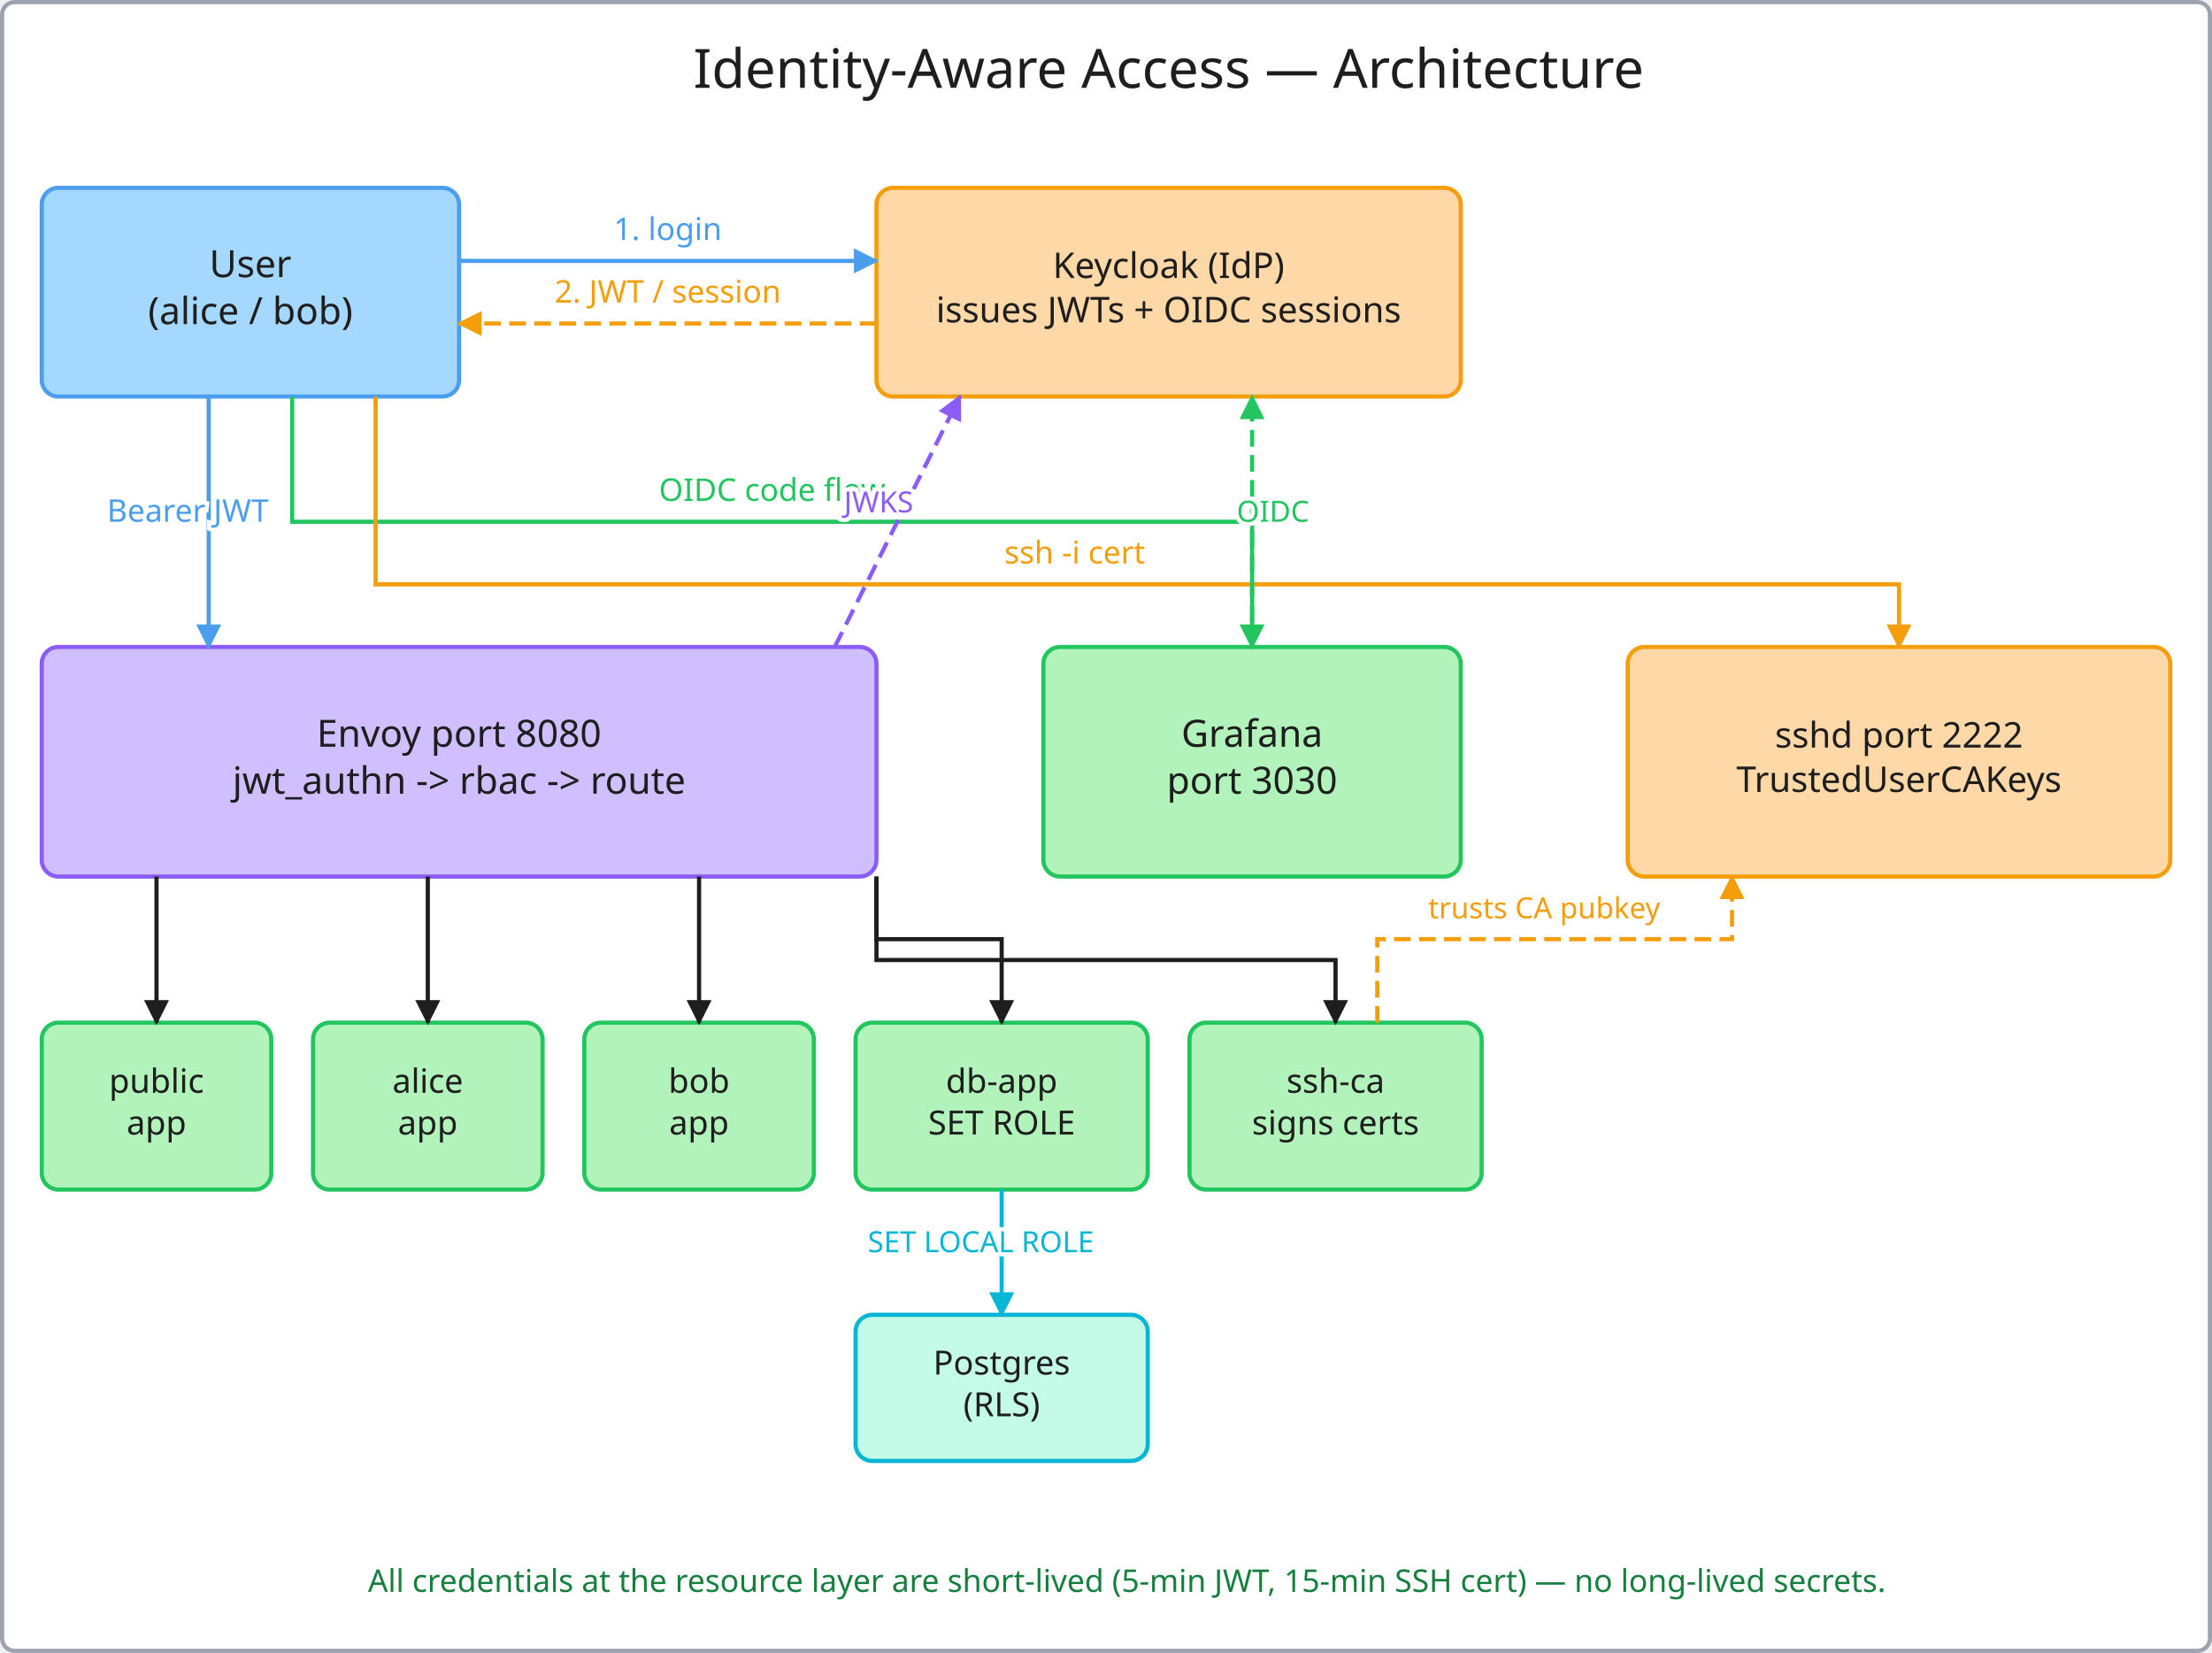
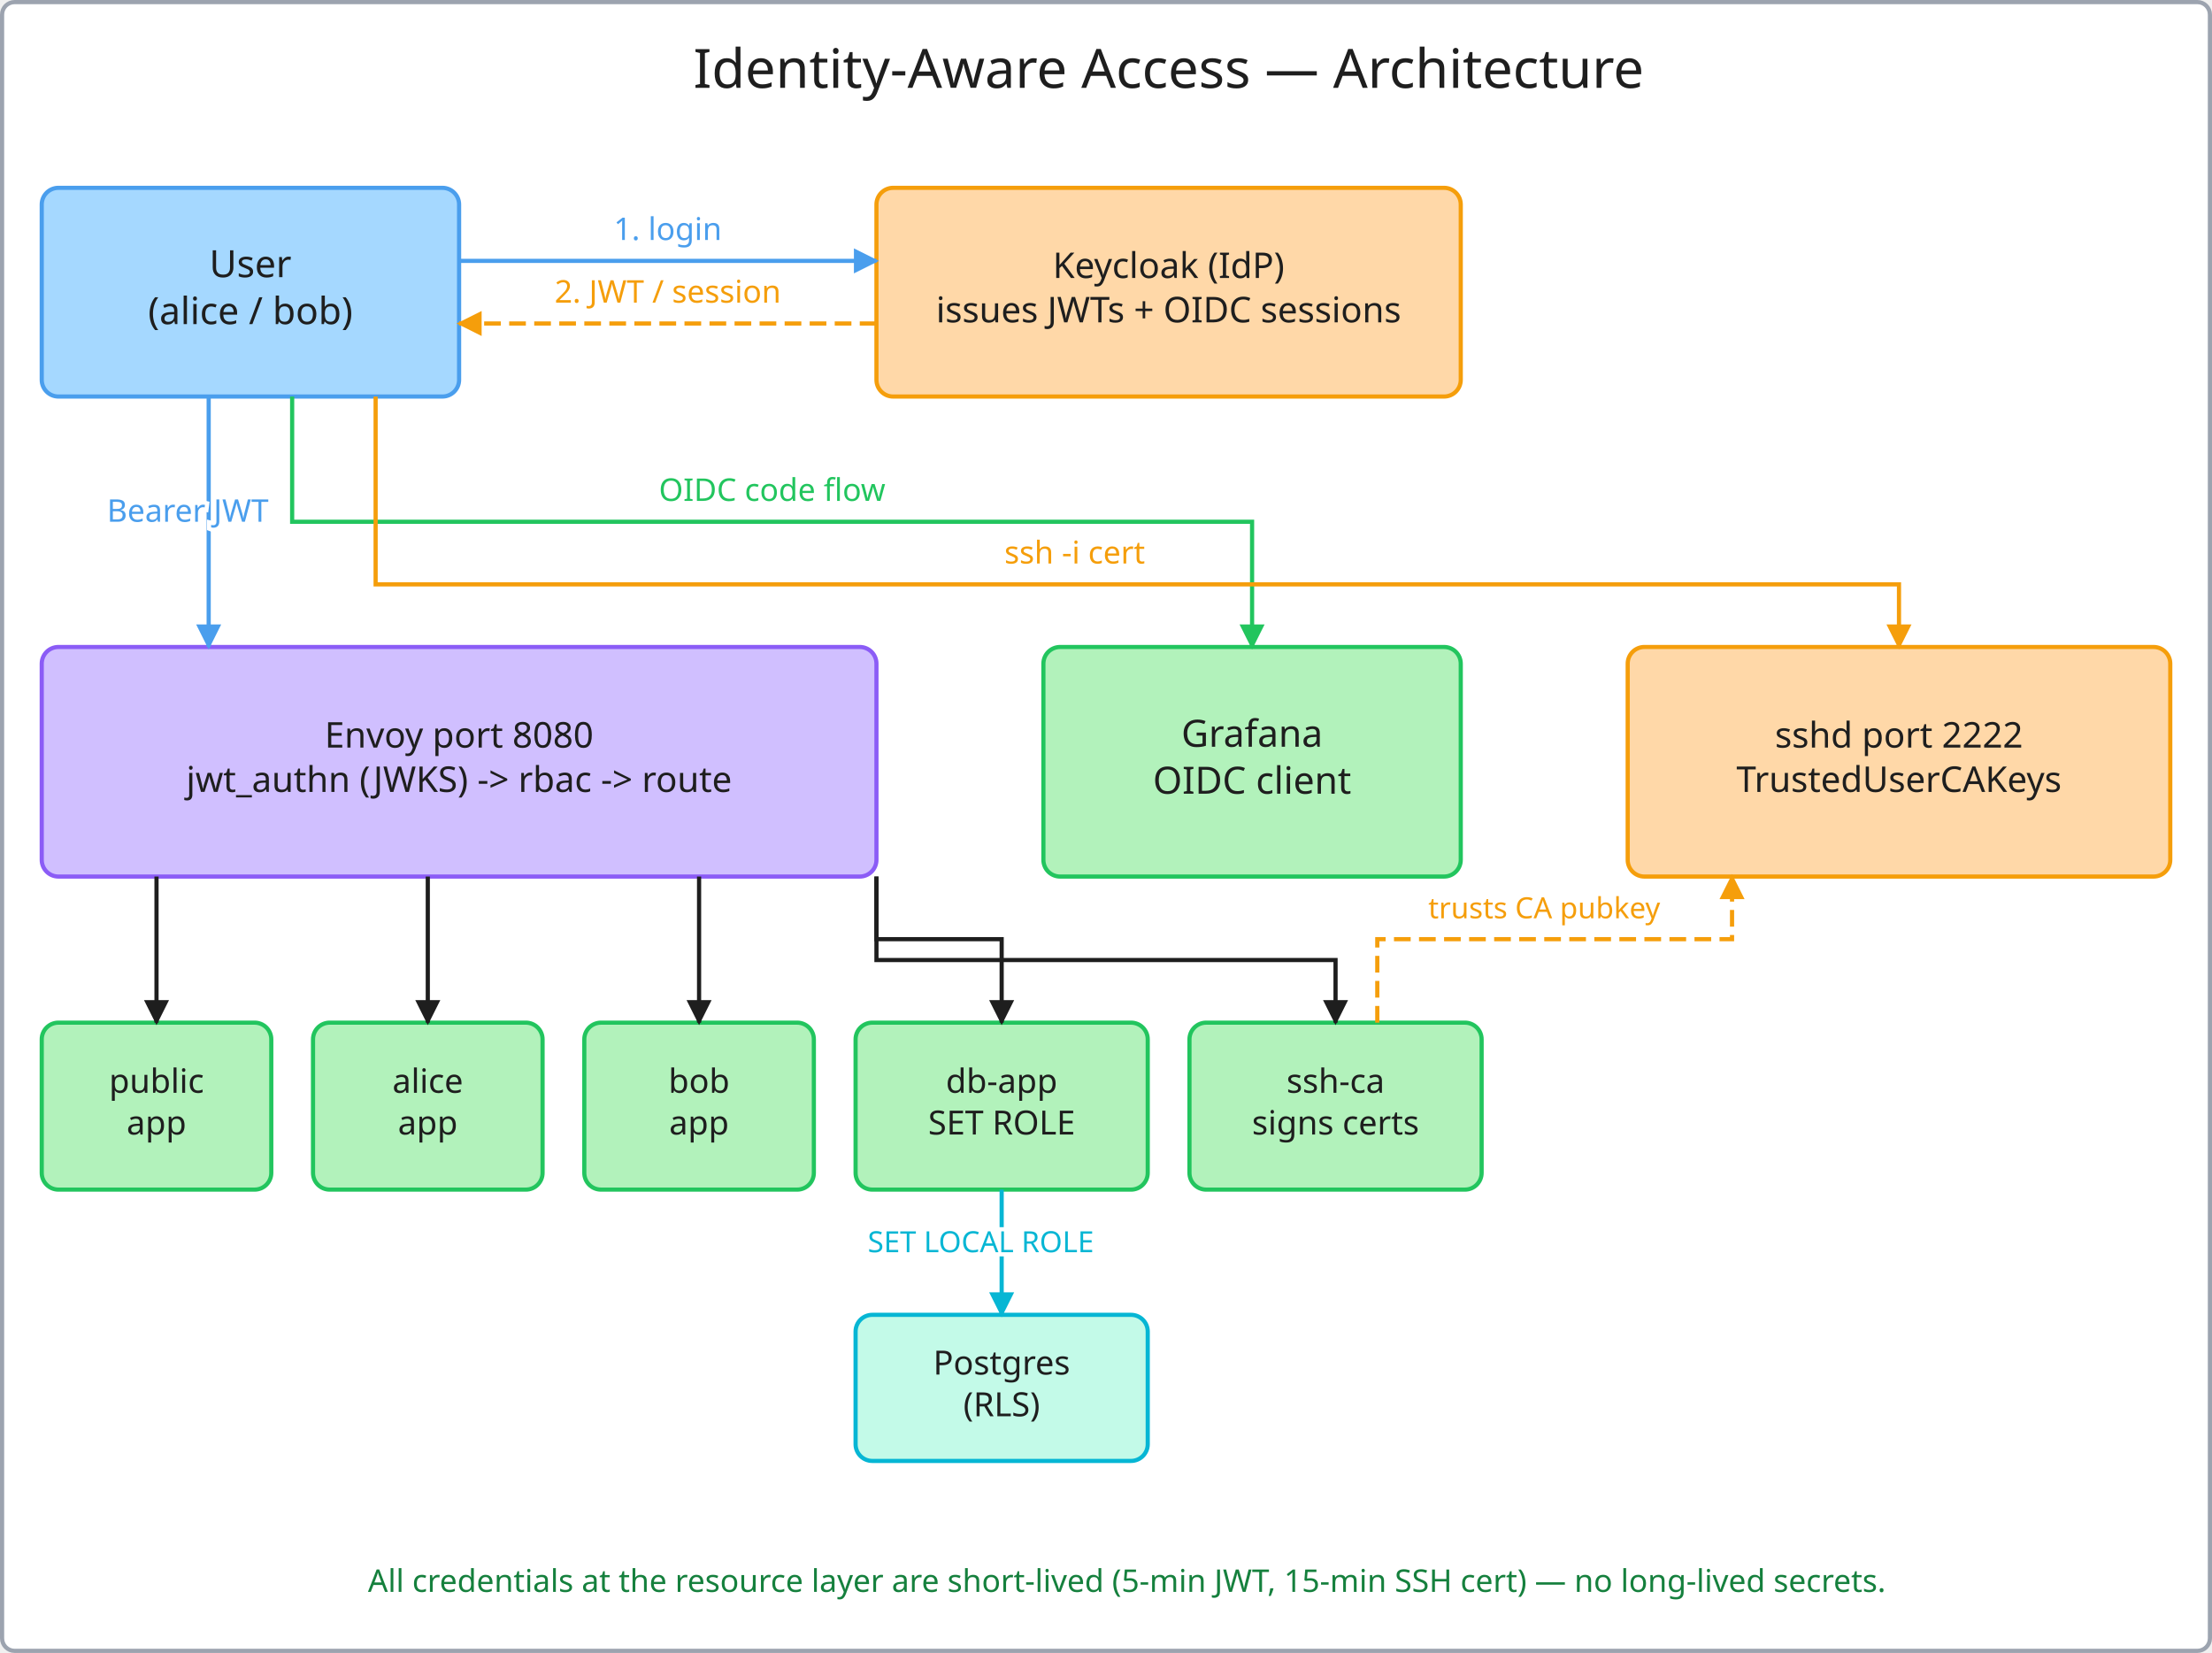
<svg xmlns="http://www.w3.org/2000/svg" viewBox="40 -10 1060 792" width="1060" height="792" font-family="Virgil, Comic Sans MS, sans-serif">
  <defs>
    <marker id="ah" viewBox="0 0 10 10" refX="9" refY="5" markerWidth="6" markerHeight="6" orient="auto-start-reverse">
      <path d="M0,0 L10,5 L0,10 z" fill="context-stroke" />
    </marker>
  </defs>
  <rect x="41" y="-9" width="1058" height="790" fill="#ffffff" stroke="#9ca3af" stroke-width="2" rx="6" ry="6" />
  <text x="600.0" y="32.1" font-size="26" fill="#1e1e1e" text-anchor="middle" opacity="1.0">Identity-Aware Access — Architecture</text>
  <rect x="60" y="80" width="200" height="100" rx="8" ry="8" fill="#a5d8ff" stroke="#4a9eed" stroke-width="2" opacity="1.0" />
  <text x="160.0" y="122.8" font-size="18" fill="#1e1e1e" text-anchor="middle">User</text>
  <text x="160.0" y="145.3" font-size="18" fill="#1e1e1e" text-anchor="middle">(alice / bob)</text>
  <rect x="460" y="80" width="280" height="100" rx="8" ry="8" fill="#ffd8a8" stroke="#f59e0b" stroke-width="2" opacity="1.0" />
  <text x="600.0" y="123.2" font-size="17" fill="#1e1e1e" text-anchor="middle">Keycloak (IdP)</text>
  <text x="600.0" y="144.45" font-size="17" fill="#1e1e1e" text-anchor="middle">issues JWTs + OIDC sessions</text>
  <path d="M 260 115 L 460 115" fill="none" stroke="#4a9eed" stroke-width="2" marker-end="url(#ah)" opacity="1.0" />
  <text x="360.0" y="105.0" font-size="15" fill="#ffffff" stroke="#ffffff" stroke-width="4" text-anchor="middle" paint-order="stroke">1. login</text>
  <text x="360.0" y="105.0" font-size="15" fill="#4a9eed" text-anchor="middle">1. login</text>
  <path d="M 460 145 L 260 145" fill="none" stroke="#f59e0b" stroke-width="2" stroke-dasharray="8 4" marker-end="url(#ah)" opacity="1.0" />
  <text x="360.0" y="135.0" font-size="15" fill="#ffffff" stroke="#ffffff" stroke-width="4" text-anchor="middle" paint-order="stroke">2. JWT / session</text>
  <text x="360.0" y="135.0" font-size="15" fill="#f59e0b" text-anchor="middle">2. JWT / session</text>
  <rect x="60" y="300" width="400" height="110" rx="8" ry="8" fill="#d0bfff" stroke="#8b5cf6" stroke-width="2" opacity="1.0" />
-   <text x="260.0" y="347.8" font-size="18" fill="#1e1e1e" text-anchor="middle">Envoy   port 8080</text>
-   <text x="260.0" y="370.3" font-size="18" fill="#1e1e1e" text-anchor="middle">jwt_authn  -&gt;  rbac  -&gt;  route</text>
+   <text x="260.0" y="348.2" font-size="17" fill="#1e1e1e" text-anchor="middle">Envoy   port 8080</text>
+   <text x="260.0" y="369.45" font-size="17" fill="#1e1e1e" text-anchor="middle">jwt_authn (JWKS)  -&gt;  rbac  -&gt;  route</text>
  <rect x="540" y="300" width="200" height="110" rx="8" ry="8" fill="#b2f2bb" stroke="#22c55e" stroke-width="2" opacity="1.0" />
  <text x="640.0" y="347.8" font-size="18" fill="#1e1e1e" text-anchor="middle">Grafana</text>
-   <text x="640.0" y="370.3" font-size="18" fill="#1e1e1e" text-anchor="middle">port 3030</text>
+   <text x="640.0" y="370.3" font-size="18" fill="#1e1e1e" text-anchor="middle">OIDC client</text>
  <rect x="820" y="300" width="260" height="110" rx="8" ry="8" fill="#ffd8a8" stroke="#f59e0b" stroke-width="2" opacity="1.0" />
  <text x="950.0" y="348.2" font-size="17" fill="#1e1e1e" text-anchor="middle">sshd  port 2222</text>
  <text x="950.0" y="369.45" font-size="17" fill="#1e1e1e" text-anchor="middle">TrustedUserCAKeys</text>
  <path d="M 140 180 L 140 300" fill="none" stroke="#4a9eed" stroke-width="2" marker-end="url(#ah)" opacity="1.0" />
  <text x="130.0" y="240.0" font-size="15" fill="#ffffff" stroke="#ffffff" stroke-width="4" text-anchor="middle" paint-order="stroke">Bearer JWT</text>
  <text x="130.0" y="240.0" font-size="15" fill="#4a9eed" text-anchor="middle">Bearer JWT</text>
  <path d="M 180 180 L 180 240 L 640 240 L 640 300" fill="none" stroke="#22c55e" stroke-width="2" marker-end="url(#ah)" opacity="1.0" />
  <text x="410.0" y="230.0" font-size="15" fill="#ffffff" stroke="#ffffff" stroke-width="4" text-anchor="middle" paint-order="stroke">OIDC code flow</text>
  <text x="410.0" y="230.0" font-size="15" fill="#22c55e" text-anchor="middle">OIDC code flow</text>
  <path d="M 220 180 L 220 270 L 950 270 L 950 300" fill="none" stroke="#f59e0b" stroke-width="2" marker-end="url(#ah)" opacity="1.0" />
  <text x="555.0" y="260.0" font-size="15" fill="#ffffff" stroke="#ffffff" stroke-width="4" text-anchor="middle" paint-order="stroke">ssh -i cert</text>
  <text x="555.0" y="260.0" font-size="15" fill="#f59e0b" text-anchor="middle">ssh -i cert</text>
-   <path d="M 440 300 L 500 180" fill="none" stroke="#8b5cf6" stroke-width="2" stroke-dasharray="8 4" marker-end="url(#ah)" opacity="1.0" />
-   <text x="461.056" y="235.528" font-size="14" fill="#ffffff" stroke="#ffffff" stroke-width="4" text-anchor="middle" paint-order="stroke">JWKS</text>
-   <text x="461.056" y="235.528" font-size="14" fill="#8b5cf6" text-anchor="middle">JWKS</text>
-   <path d="M 640 300 L 640 180" fill="none" stroke="#22c55e" stroke-width="2" stroke-dasharray="8 4" marker-end="url(#ah)" opacity="1.0" />
-   <text x="650.0" y="240.0" font-size="14" fill="#ffffff" stroke="#ffffff" stroke-width="4" text-anchor="middle" paint-order="stroke">OIDC</text>
-   <text x="650.0" y="240.0" font-size="14" fill="#22c55e" text-anchor="middle">OIDC</text>
  <rect x="60" y="480" width="110" height="80" rx="8" ry="8" fill="#b2f2bb" stroke="#22c55e" stroke-width="2" opacity="1.0" />
  <text x="115.0" y="513.6" font-size="16" fill="#1e1e1e" text-anchor="middle">public</text>
  <text x="115.0" y="533.6" font-size="16" fill="#1e1e1e" text-anchor="middle">app</text>
  <rect x="190" y="480" width="110" height="80" rx="8" ry="8" fill="#b2f2bb" stroke="#22c55e" stroke-width="2" opacity="1.0" />
  <text x="245.0" y="513.6" font-size="16" fill="#1e1e1e" text-anchor="middle">alice</text>
  <text x="245.0" y="533.6" font-size="16" fill="#1e1e1e" text-anchor="middle">app</text>
  <rect x="320" y="480" width="110" height="80" rx="8" ry="8" fill="#b2f2bb" stroke="#22c55e" stroke-width="2" opacity="1.0" />
  <text x="375.0" y="513.6" font-size="16" fill="#1e1e1e" text-anchor="middle">bob</text>
  <text x="375.0" y="533.6" font-size="16" fill="#1e1e1e" text-anchor="middle">app</text>
  <rect x="450" y="480" width="140" height="80" rx="8" ry="8" fill="#b2f2bb" stroke="#22c55e" stroke-width="2" opacity="1.0" />
  <text x="520.0" y="513.6" font-size="16" fill="#1e1e1e" text-anchor="middle">db-app</text>
  <text x="520.0" y="533.6" font-size="16" fill="#1e1e1e" text-anchor="middle">SET ROLE</text>
  <rect x="610" y="480" width="140" height="80" rx="8" ry="8" fill="#b2f2bb" stroke="#22c55e" stroke-width="2" opacity="1.0" />
  <text x="680.0" y="513.6" font-size="16" fill="#1e1e1e" text-anchor="middle">ssh-ca</text>
  <text x="680.0" y="533.6" font-size="16" fill="#1e1e1e" text-anchor="middle">signs certs</text>
  <path d="M 115 410 L 115 480" fill="none" stroke="#1e1e1e" stroke-width="2" marker-end="url(#ah)" opacity="1.0" />
  <path d="M 245 410 L 245 480" fill="none" stroke="#1e1e1e" stroke-width="2" marker-end="url(#ah)" opacity="1.0" />
  <path d="M 375 410 L 375 480" fill="none" stroke="#1e1e1e" stroke-width="2" marker-end="url(#ah)" opacity="1.0" />
  <path d="M 460 410 L 460 440 L 520 440 L 520 480" fill="none" stroke="#1e1e1e" stroke-width="2" marker-end="url(#ah)" opacity="1.0" />
  <path d="M 460 410 L 460 450 L 680 450 L 680 480" fill="none" stroke="#1e1e1e" stroke-width="2" marker-end="url(#ah)" opacity="1.0" />
  <rect x="450" y="620" width="140" height="70" rx="8" ry="8" fill="#c3fae8" stroke="#06b6d4" stroke-width="2" opacity="1.0" />
  <text x="520.0" y="648.6" font-size="16" fill="#1e1e1e" text-anchor="middle">Postgres</text>
  <text x="520.0" y="668.6" font-size="16" fill="#1e1e1e" text-anchor="middle">(RLS)</text>
  <path d="M 520 560 L 520 620" fill="none" stroke="#06b6d4" stroke-width="2" marker-end="url(#ah)" opacity="1.0" />
  <text x="510.0" y="590.0" font-size="14" fill="#ffffff" stroke="#ffffff" stroke-width="4" text-anchor="middle" paint-order="stroke">SET LOCAL ROLE</text>
  <text x="510.0" y="590.0" font-size="14" fill="#06b6d4" text-anchor="middle">SET LOCAL ROLE</text>
  <path d="M 700 480 L 700 440 L 870 440 L 870 410" fill="none" stroke="#f59e0b" stroke-width="2" stroke-dasharray="8 4" marker-end="url(#ah)" opacity="1.0" />
  <text x="780.0" y="430.0" font-size="14" fill="#ffffff" stroke="#ffffff" stroke-width="4" text-anchor="middle" paint-order="stroke">trusts CA pubkey</text>
  <text x="780.0" y="430.0" font-size="14" fill="#f59e0b" text-anchor="middle">trusts CA pubkey</text>
  <text x="580.0" y="752.75" font-size="15" fill="#15803d" text-anchor="middle" opacity="1.0">All credentials at the resource layer are short-lived (5-min JWT, 15-min SSH cert) — no long-lived secrets.</text>
</svg>
